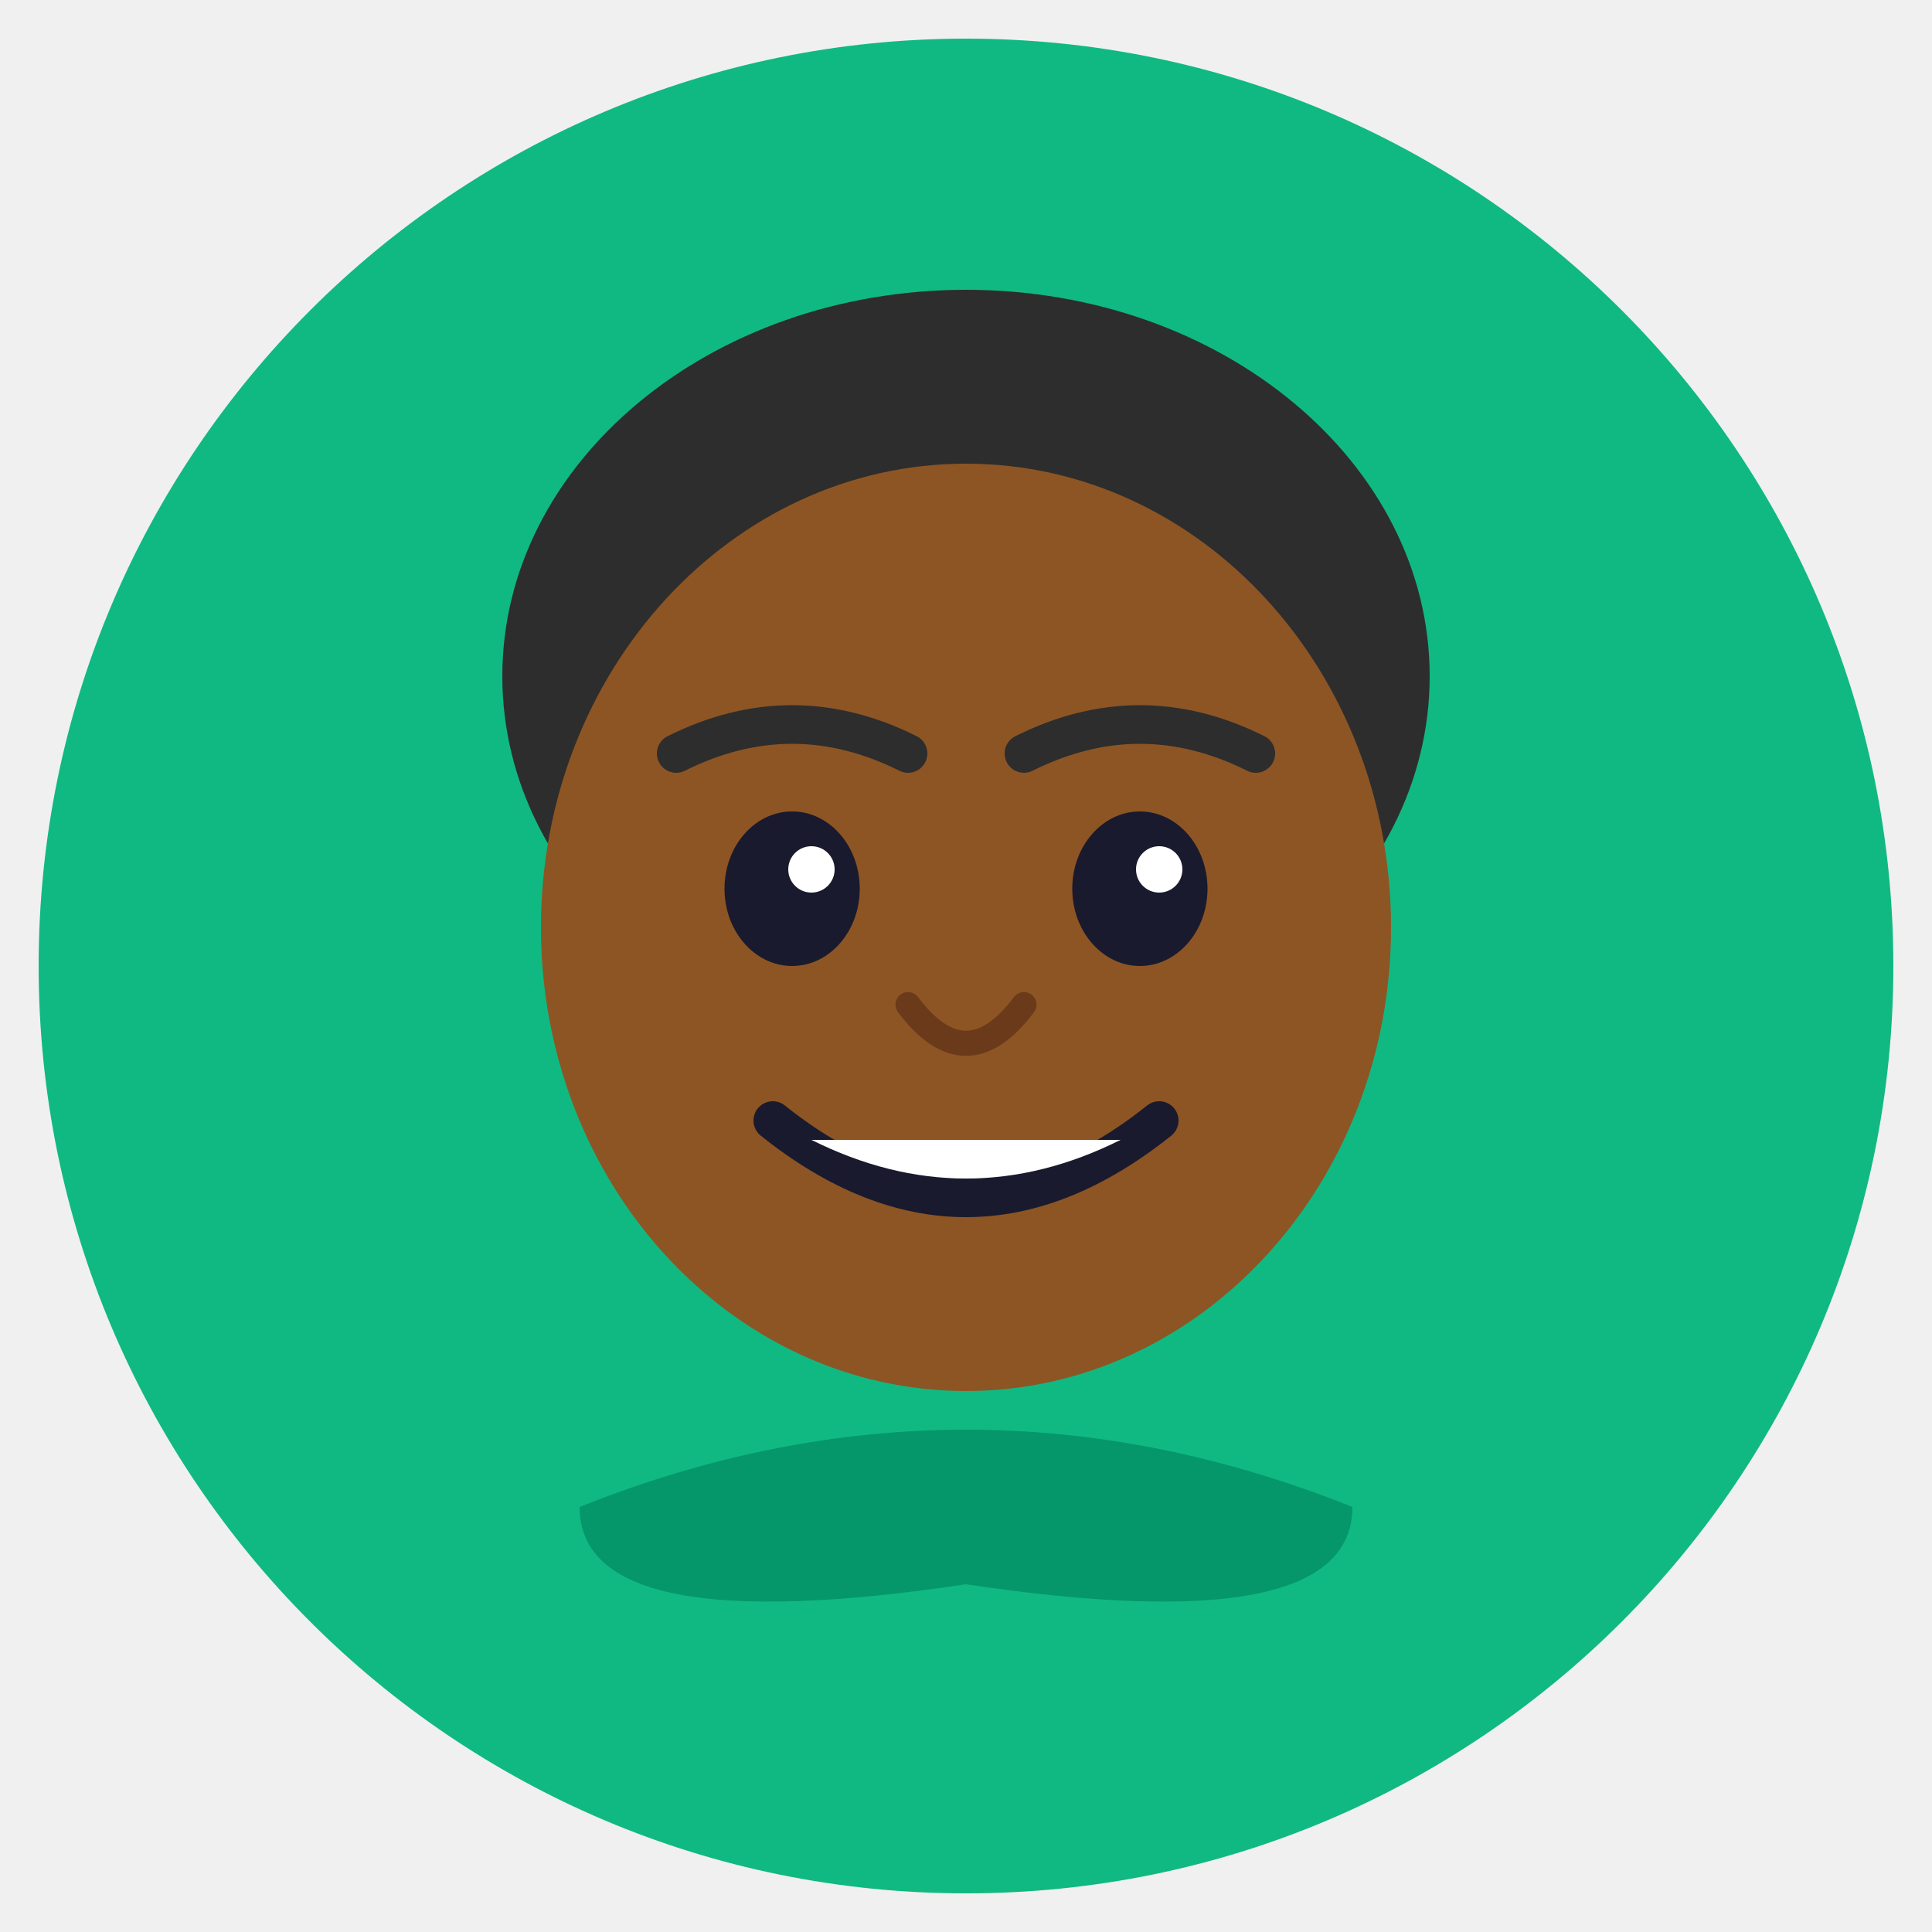
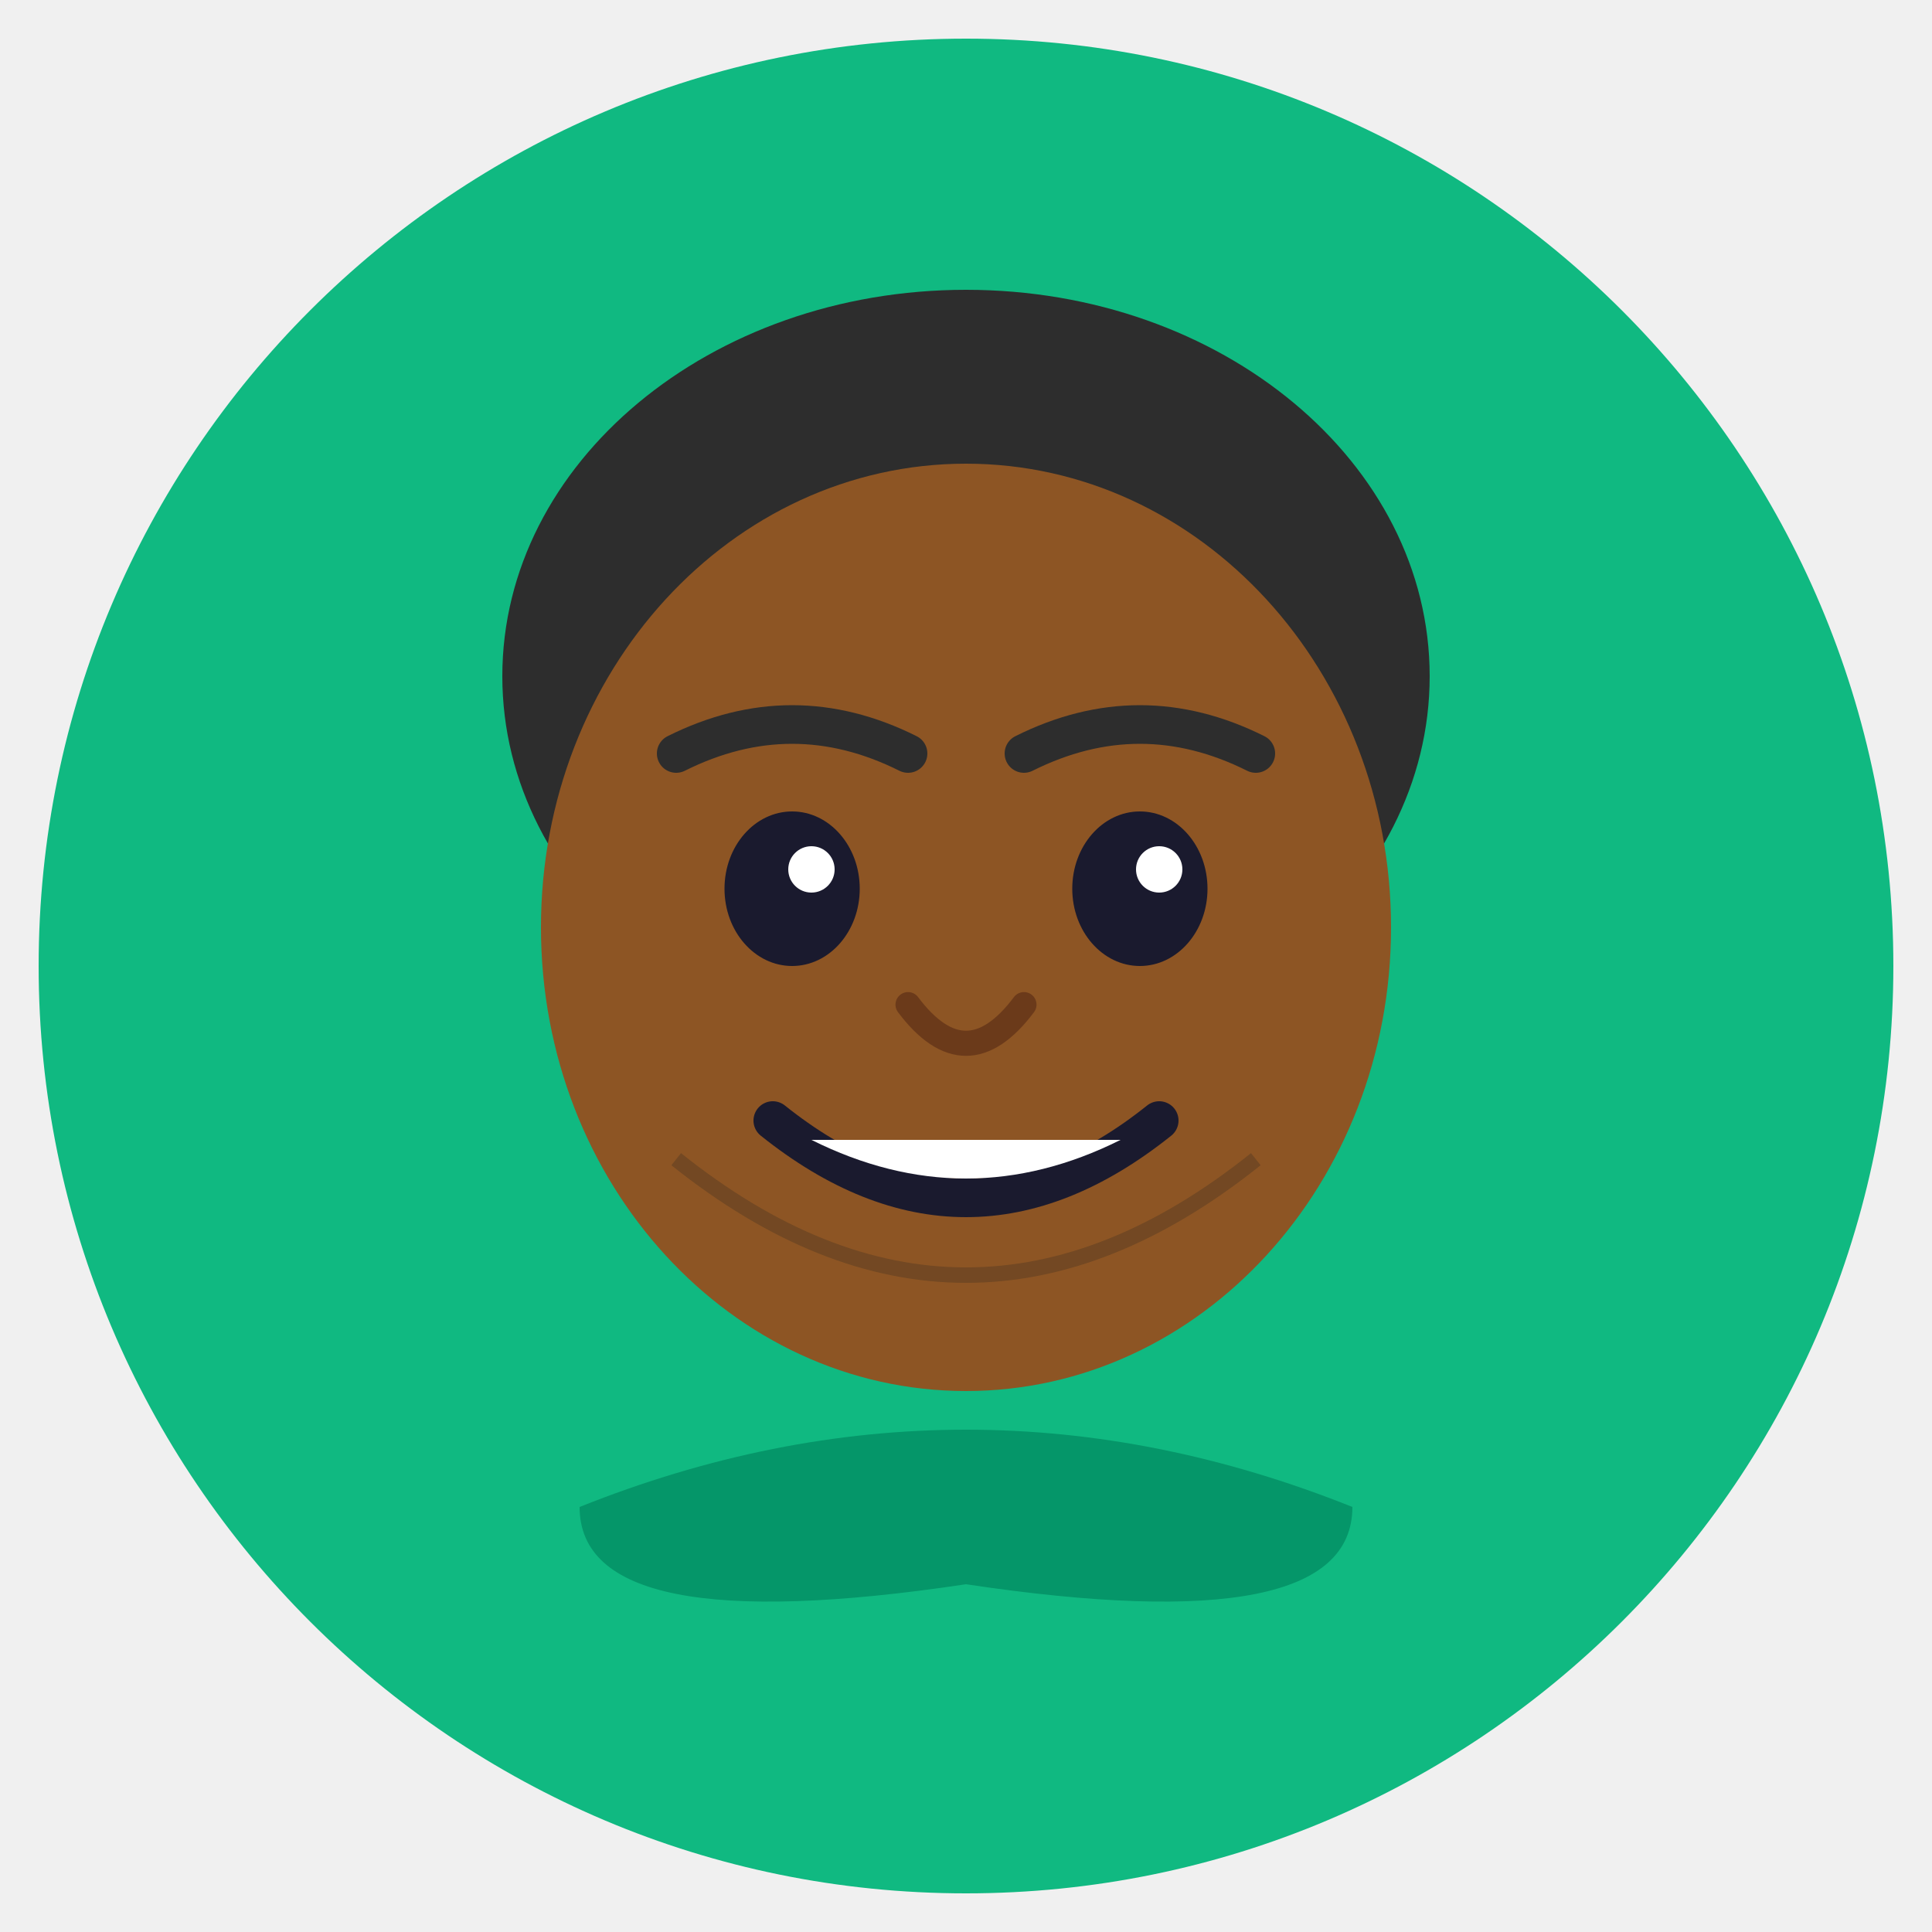
<svg xmlns="http://www.w3.org/2000/svg" viewBox="0 0 100 100" width="100" height="100">
  <circle cx="50" cy="50" r="48" fill="#10B981" />
  <ellipse cx="50" cy="35" rx="24" ry="20" fill="#2D2D2D" />
  <ellipse cx="50" cy="48" rx="22" ry="24" fill="#8D5524" />
  <ellipse cx="41" cy="46" rx="3.5" ry="4" fill="#1a1a2e" />
  <ellipse cx="59" cy="46" rx="3.5" ry="4" fill="#1a1a2e" />
  <circle cx="42" cy="45" r="1.2" fill="#fff" />
  <circle cx="60" cy="45" r="1.2" fill="#fff" />
  <path d="M35 39 Q41 36 47 39" stroke="#2D2D2D" stroke-width="2" fill="none" stroke-linecap="round" />
  <path d="M53 39 Q59 36 65 39" stroke="#2D2D2D" stroke-width="2" fill="none" stroke-linecap="round" />
  <path d="M47 52 Q50 56 53 52" stroke="#6B3A1A" stroke-width="1.3" fill="none" stroke-linecap="round" />
  <path d="M40 58 Q50 66 60 58" stroke="#1a1a2e" stroke-width="2" fill="none" stroke-linecap="round" />
  <path d="M42 59 Q50 63 58 59" fill="#fff" />
+   <path d="M35 60 Q50 72 65 60" stroke="#4A3520" stroke-width="0.8" fill="none" opacity="0.4" />
  <path d="M30 78 Q50 70 70 78 Q70 85 50 82 Q30 85 30 78" fill="#059669" />
</svg>
